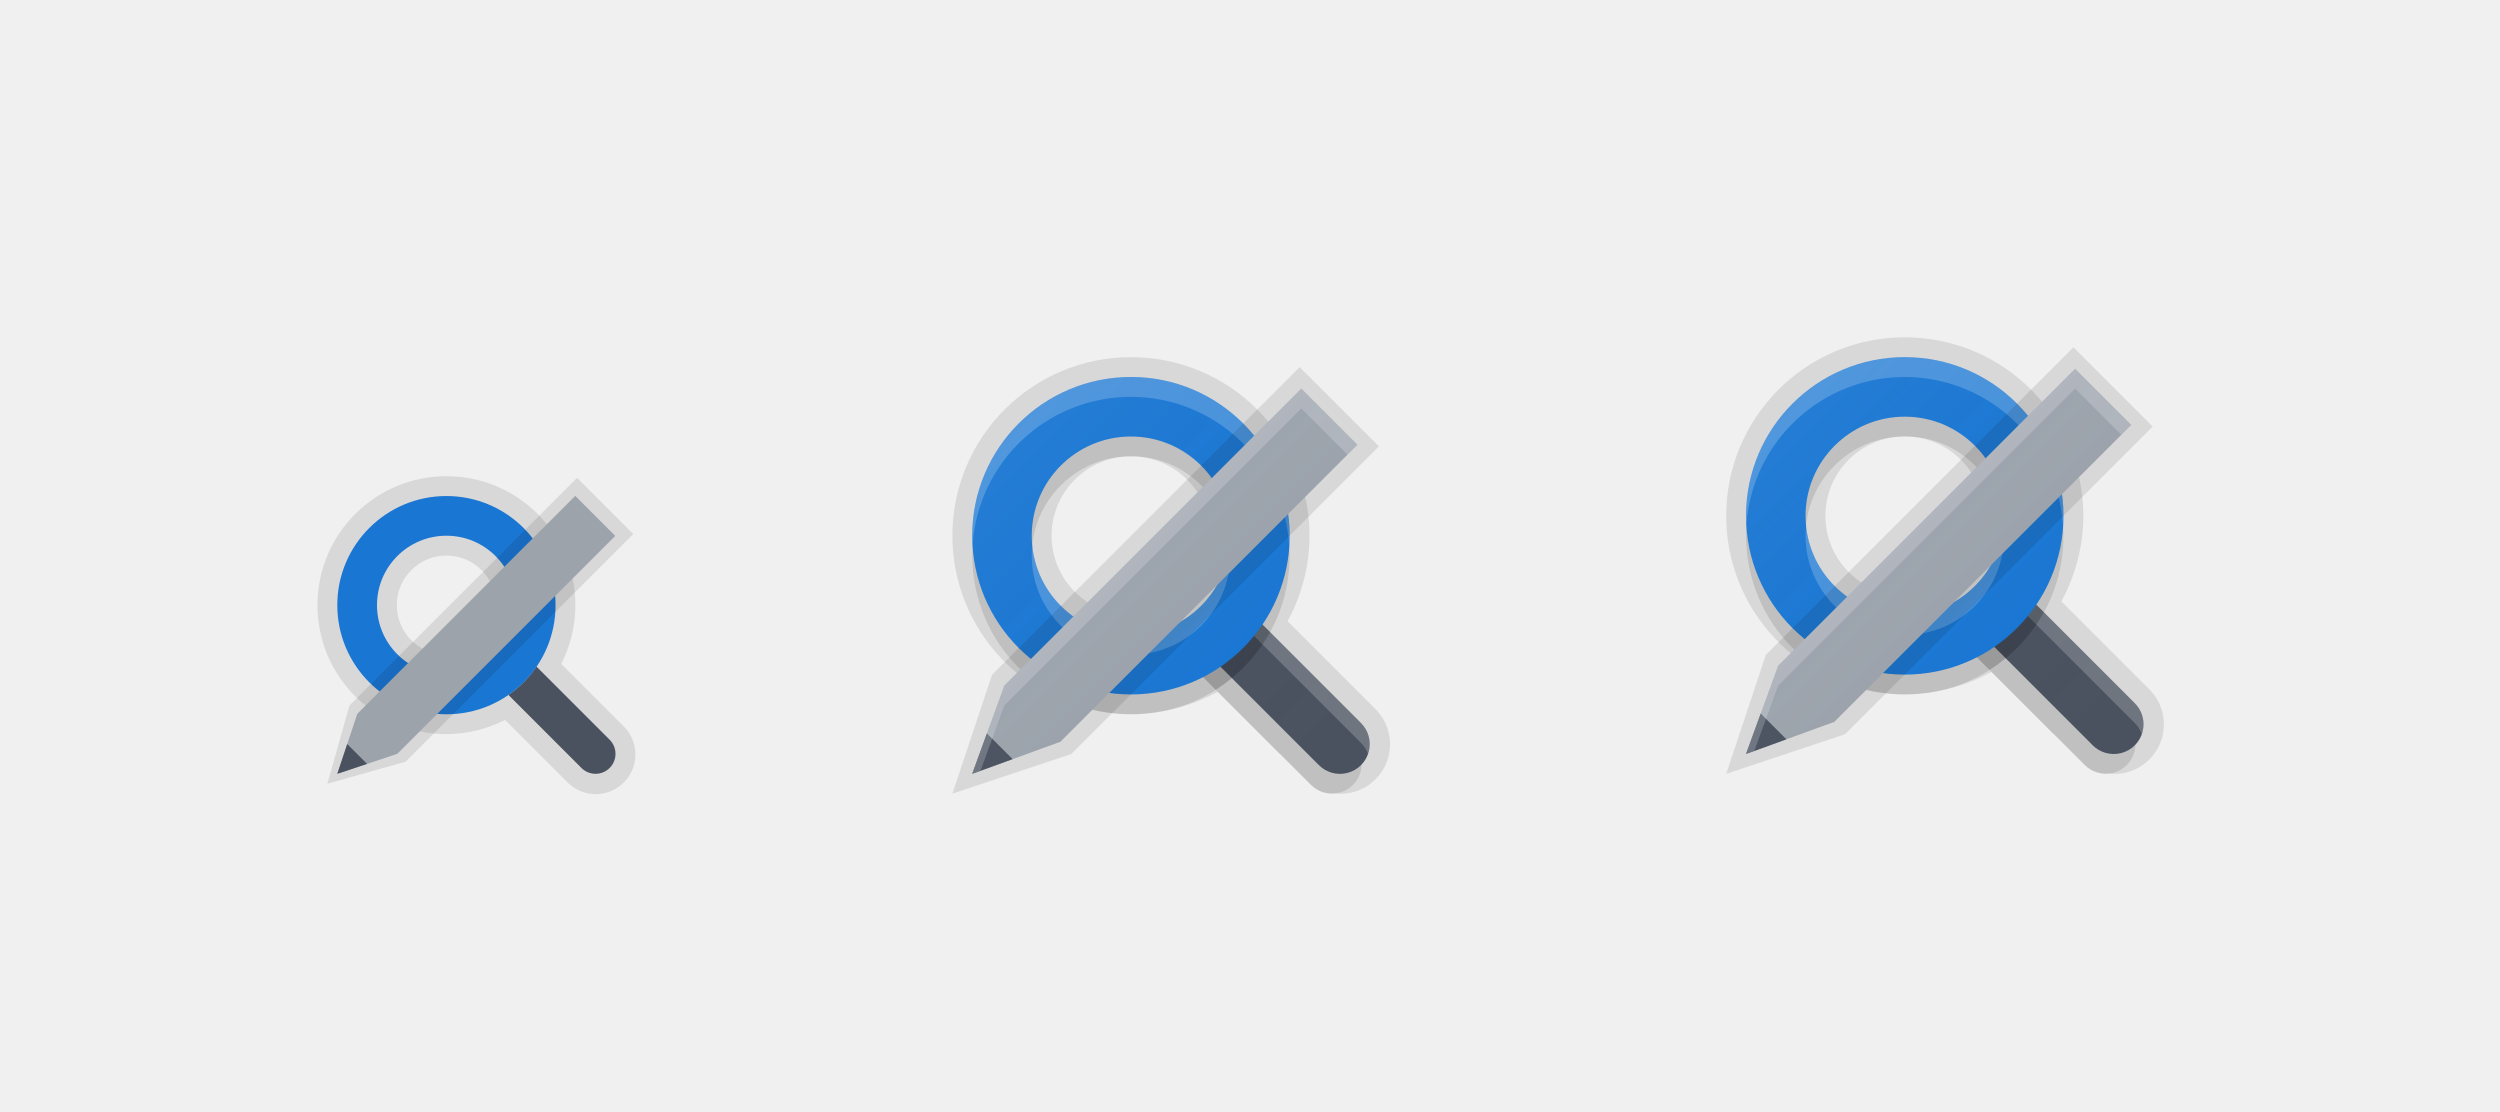
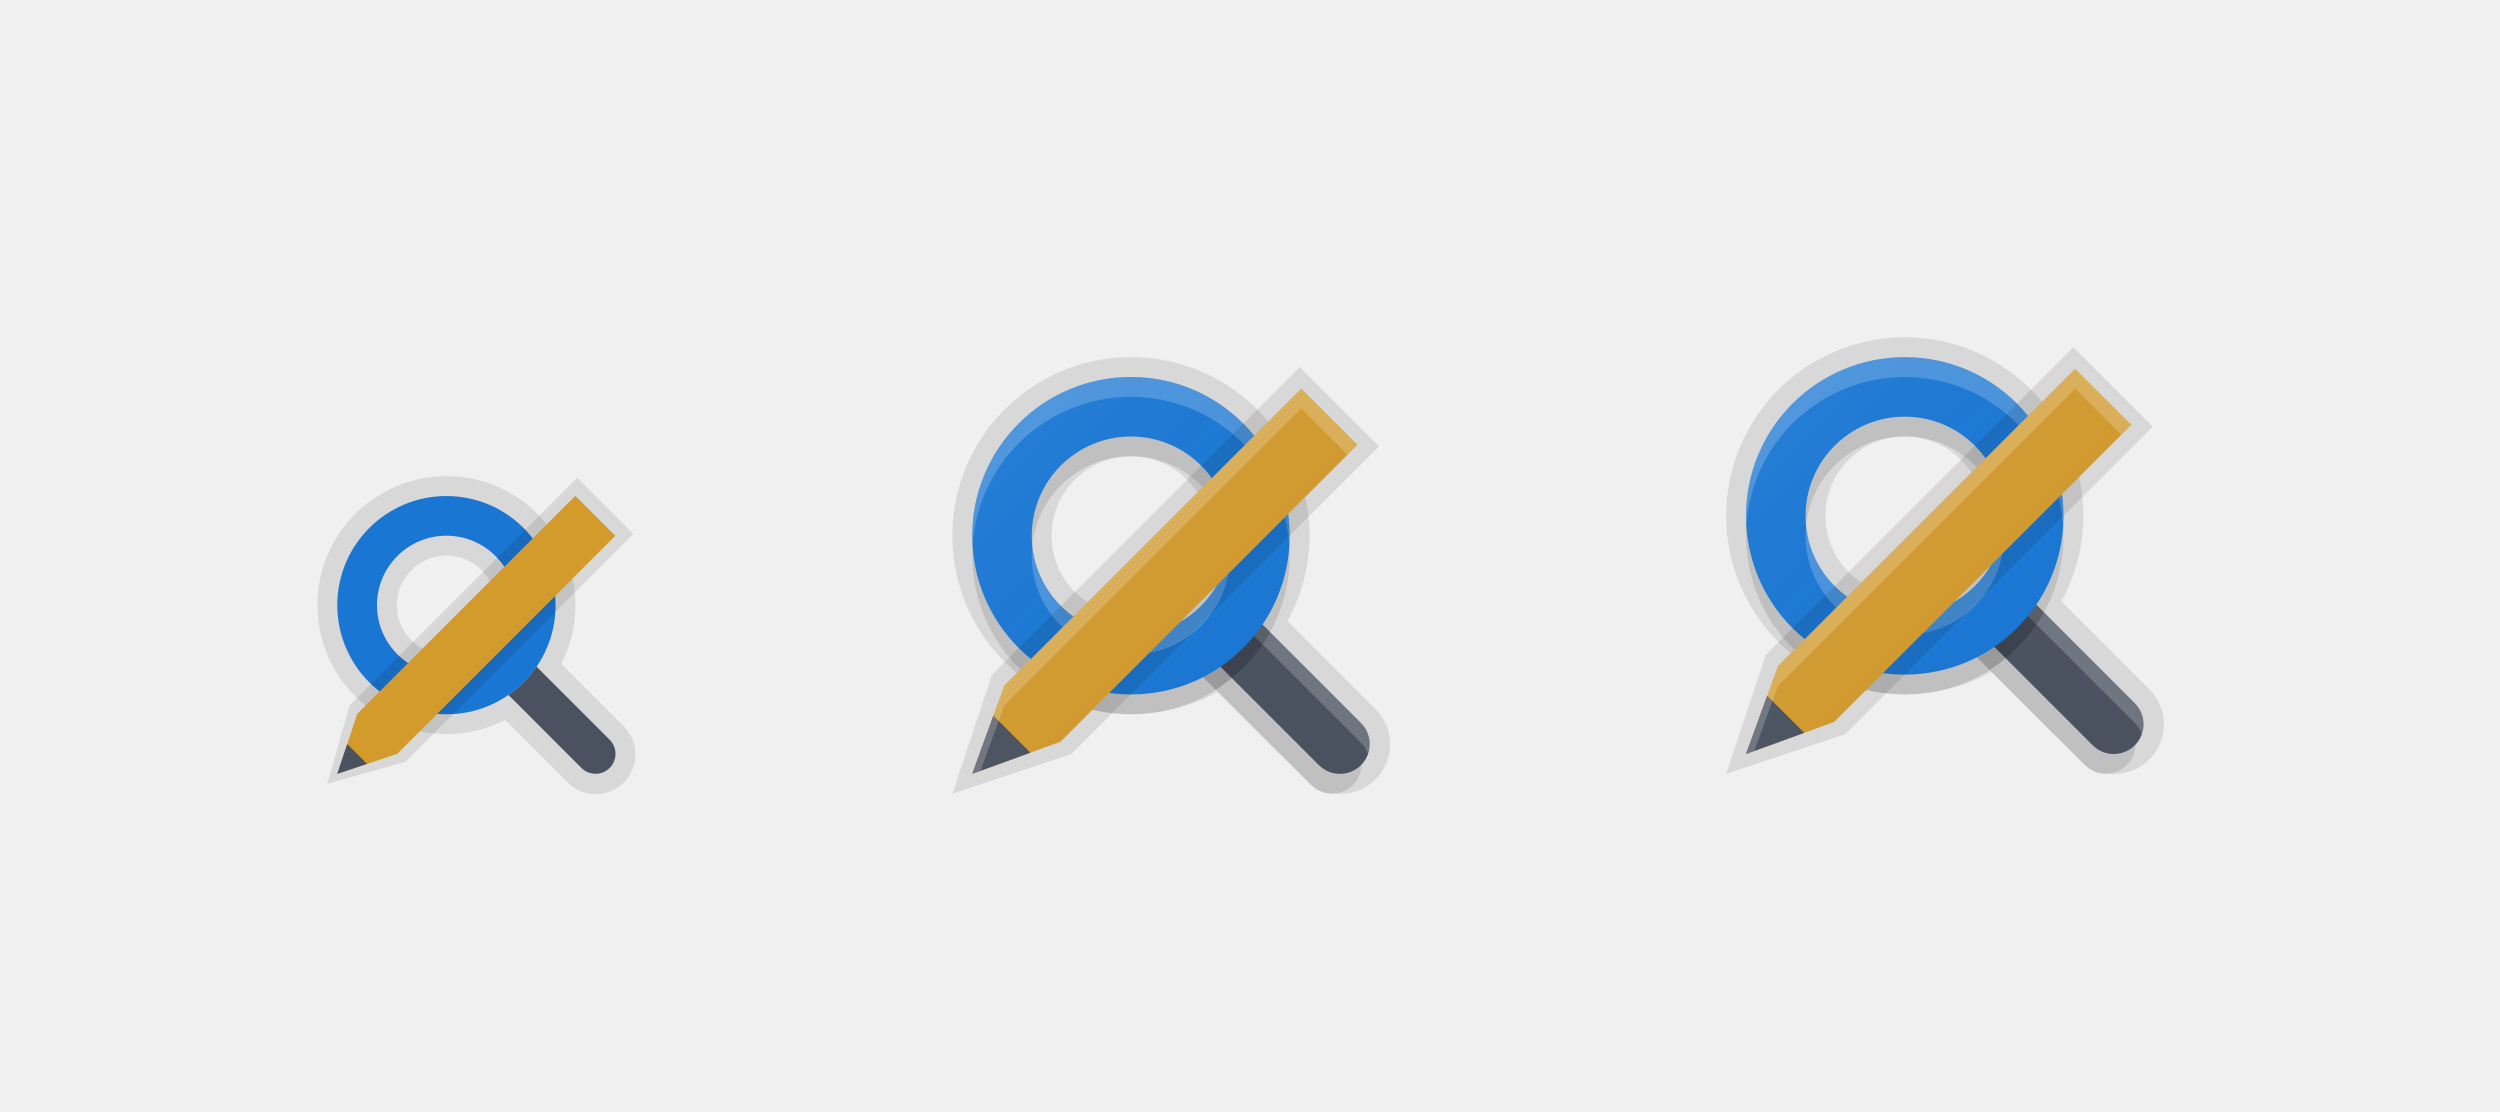
<svg xmlns="http://www.w3.org/2000/svg" xmlns:xlink="http://www.w3.org/1999/xlink" width="126" height="56" viewBox="0 0 126 56" version="1.1" id="svg1087">
  <defs id="defs1081">
    <linearGradient xlink:href="#linearGradient4981" id="linearGradient4583" gradientUnits="userSpaceOnUse" gradientTransform="matrix(0.4782584,0,0,0.4782607,47.52174,25.17493)" x1="7" y1="1011.362" x2="41" y2="1045.362" />
    <linearGradient id="linearGradient4981">
      <stop id="stop4977" offset="0" style="stop-color:#ffffff;stop-opacity:0.055" />
      <stop id="stop4979" offset="1" style="stop-color:#177ed5;stop-opacity:0;" />
    </linearGradient>
    <linearGradient xlink:href="#linearGradient4981" id="linearGradient971" gradientUnits="userSpaceOnUse" gradientTransform="matrix(0.4782584,0,0,0.4782607,86.52174,24.17475)" x1="7" y1="1011.362" x2="41" y2="1045.362" />
  </defs>
  <g id="layer1" transform="translate(0,-641.0667)" style="display:none">
    <text y="733.323" xml:space="preserve" x="-0.993" style="font-style:normal;font-variant:normal;font-weight:normal;font-stretch:normal;line-height:0%;font-family:'DejaVu Sans';-inkscape-font-specification:'DejaVu Sans';display:inline;fill:#000000;fill-opacity:1;stroke:none;enable-background:new" id="context">
      <tspan style="font-style:normal;font-variant:normal;font-weight:normal;font-stretch:normal;font-size:18px;line-height:1.25;font-family:'DejaVu Sans';-inkscape-font-specification:'DejaVu Sans'" y="733.323" x="-0.993" id="tspan3933">actions</tspan>
    </text>
    <text y="733.323" xml:space="preserve" x="126.488" style="font-style:normal;font-variant:normal;font-weight:bold;font-stretch:normal;line-height:0%;font-family:'DejaVu Sans';-inkscape-font-specification:'DejaVu Sans Bold';text-align:start;writing-mode:lr-tb;text-anchor:start;display:inline;fill:#000000;fill-opacity:1;stroke:none;enable-background:new" id="icon-name">
      <tspan style="font-style:normal;font-variant:normal;font-weight:bold;font-stretch:normal;font-size:18px;line-height:1.25;font-family:'DejaVu Sans';-inkscape-font-specification:'DejaVu Sans Bold'" y="733.323" x="126.488" id="tspan3937">edit-find-replace</tspan>
    </text>
    <rect style="display:inline;overflow:visible;visibility:visible;fill:#fefefe;fill-opacity:1;fill-rule:nonzero;stroke:none;stroke-width:2;marker:none;enable-background:accumulate" id="rect16x16" width="16" height="16" x="-32" y="665.067" transform="scale(-1,1)" />
    <rect transform="scale(-1,1)" y="659.067" x="-70" height="22" width="22" id="rect847" style="display:inline;overflow:visible;visibility:visible;fill:#fefefe;fill-opacity:1;fill-rule:nonzero;stroke:none;stroke-width:2.75;marker:none;enable-background:accumulate" />
    <rect style="display:inline;overflow:visible;visibility:visible;fill:#fefefe;fill-opacity:1;fill-rule:nonzero;stroke:none;stroke-width:3;marker:none;enable-background:accumulate" id="rect851" width="24" height="24" x="-110" y="657.067" transform="scale(-1,1)" />
  </g>
  <g id="layer2" style="display:inline" transform="translate(0,-488)">
    <path style="color:#000000;font-style:normal;font-variant:normal;font-weight:normal;font-stretch:normal;font-size:medium;line-height:normal;font-family:sans-serif;font-variant-ligatures:normal;font-variant-position:normal;font-variant-caps:normal;font-variant-numeric:normal;font-variant-alternates:normal;font-feature-settings:normal;text-indent:0;text-align:start;text-decoration:none;text-decoration-line:none;text-decoration-style:solid;text-decoration-color:#000000;letter-spacing:normal;word-spacing:normal;text-transform:none;writing-mode:lr-tb;direction:ltr;text-orientation:mixed;dominant-baseline:auto;baseline-shift:baseline;text-anchor:start;white-space:normal;shape-padding:0;clip-rule:nonzero;display:inline;overflow:visible;visibility:visible;opacity:1;isolation:auto;mix-blend-mode:normal;color-interpolation:sRGB;color-interpolation-filters:linearRGB;solid-color:#000000;solid-opacity:1;vector-effect:none;fill:#000000;fill-opacity:0.1;fill-rule:nonzero;stroke:none;stroke-width:4;stroke-linecap:round;stroke-linejoin:miter;stroke-miterlimit:4;stroke-dasharray:none;stroke-dashoffset:0;stroke-opacity:1;color-rendering:auto;image-rendering:auto;shape-rendering:auto;text-rendering:auto;enable-background:accumulate" d="M 22.5 24 A 6.5 6.5 0 0 0 16 30.5 A 6.5 6.5 0 0 0 22.5 37 A 6.5 6.5 0 0 0 25.455 36.283 L 28.586 39.414 A 2 2 0 1 0 31.414 36.586 L 28.287 33.459 A 6.5 6.5 0 0 0 29 30.5 A 6.5 6.5 0 0 0 22.5 24 z M 22.5 28 A 2.5 2.5 0 0 1 25 30.5 A 2.5 2.5 0 0 1 22.5 33 A 2.5 2.5 0 0 1 20 30.5 A 2.5 2.5 0 0 1 22.5 28 z " transform="translate(0,488)" id="path948" />
    <path style="color:#000000;font-style:normal;font-variant:normal;font-weight:normal;font-stretch:normal;font-size:medium;line-height:normal;font-family:Sans;-inkscape-font-specification:Sans;text-indent:0;text-align:start;text-decoration:none;text-decoration-line:none;letter-spacing:normal;word-spacing:normal;text-transform:none;writing-mode:lr-tb;direction:ltr;baseline-shift:baseline;text-anchor:start;display:inline;overflow:visible;visibility:visible;fill:#4b525f;fill-opacity:1;stroke:none;stroke-width:1.555;marker:none;enable-background:new" d="M 27.039 33.596 A 5.5 5.5 0 0 1 25.625 35.025 L 29.312 38.713 A 1.005 1.005 0 1 0 30.719 37.275 L 27.039 33.596 z " transform="translate(0,488)" id="path6876" />
    <path style="opacity:1;fill:#1976d2;fill-opacity:1;stroke:none;stroke-width:3;stroke-linecap:round;stroke-linejoin:round;stroke-miterlimit:4;stroke-dasharray:none;stroke-opacity:1" d="m 22.5,513 a 5.5,5.5 0 0 0 -5.5,5.5 5.5,5.5 0 0 0 5.5,5.5 5.5,5.5 0 0 0 5.5,-5.5 5.5,5.5 0 0 0 -5.5,-5.5 z m 0,2 a 3.5,3.5 0 0 1 3.5,3.5 3.5,3.5 0 0 1 -3.5,3.5 3.5,3.5 0 0 1 -3.5,-3.5 3.5,3.5 0 0 1 3.5,-3.5 z" id="path919" />
    <path style="opacity:1;fill:#000000;fill-opacity:0.1;stroke:none;stroke-width:4;stroke-linecap:round;stroke-linejoin:round;stroke-miterlimit:4;stroke-dasharray:none;stroke-opacity:1" d="M 57 18 A 9 9 0 0 0 48 27 A 9 9 0 0 0 56.418 35.979 A 8 8 0 0 1 49 28 A 8 8 0 0 1 57 20 A 8 8 0 0 1 65 28 A 8 8 0 0 1 63.461 32.703 L 68.176 37.418 A 1.5 1.5 0 0 1 67.344 39.984 L 67.334 39.998 A 2.5 2.5 0 0 0 69.293 35.707 L 64.893 31.307 A 9 9 0 0 0 66 27 A 9 9 0 0 0 57 18 z M 56.717 23.01 A 5 5 0 0 0 52 28 A 5 5 0 0 0 57 33 A 5 5 0 0 0 62 28 A 5 5 0 0 0 57.406 23.021 A 4 4 0 0 1 61 27 A 4 4 0 0 1 60.303 29.256 A 4 4 0 0 1 60.301 29.258 A 4 4 0 0 1 60.059 29.574 A 4 4 0 0 1 60.059 29.576 A 4 4 0 0 1 59.301 30.266 A 4 4 0 0 1 57 31 A 4 4 0 0 1 53 27 A 4 4 0 0 1 56.717 23.01 z M 61.264 34.758 A 8 8 0 0 1 57.807 35.959 A 9 9 0 0 0 61.371 34.865 L 61.264 34.758 z " transform="translate(0,488)" id="path971" />
    <path style="color:#000000;font-style:normal;font-variant:normal;font-weight:normal;font-stretch:normal;font-size:medium;line-height:normal;font-family:sans-serif;font-variant-ligatures:normal;font-variant-position:normal;font-variant-caps:normal;font-variant-numeric:normal;font-variant-alternates:normal;font-feature-settings:normal;text-indent:0;text-align:start;text-decoration:none;text-decoration-line:none;text-decoration-style:solid;text-decoration-color:#000000;letter-spacing:normal;word-spacing:normal;text-transform:none;writing-mode:lr-tb;direction:ltr;text-orientation:mixed;dominant-baseline:auto;baseline-shift:baseline;text-anchor:start;white-space:normal;shape-padding:0;clip-rule:nonzero;display:inline;overflow:visible;visibility:visible;opacity:1;isolation:auto;mix-blend-mode:normal;color-interpolation:sRGB;color-interpolation-filters:linearRGB;solid-color:#000000;solid-opacity:1;vector-effect:none;fill:#000000;fill-opacity:0.2;fill-rule:nonzero;stroke:none;stroke-width:3;stroke-linecap:round;stroke-linejoin:miter;stroke-miterlimit:4;stroke-dasharray:none;stroke-dashoffset:0;stroke-opacity:1;color-rendering:auto;image-rendering:auto;shape-rendering:auto;text-rendering:auto;enable-background:accumulate" d="m 61.6,518.995 -2.1,2 5,5 -0.002,-0.012 1.557,1.557 a 1.5,1.5 0 1 0 2.121,-2.121 l -5,-5 a 1.5,1.5 0 0 0 -0.484,-0.332 z" id="path1013" />
    <path style="color:#000000;font-style:normal;font-variant:normal;font-weight:normal;font-stretch:normal;font-size:medium;line-height:normal;font-family:sans-serif;font-variant-ligatures:normal;font-variant-position:normal;font-variant-caps:normal;font-variant-numeric:normal;font-variant-alternates:normal;font-feature-settings:normal;text-indent:0;text-align:start;text-decoration:none;text-decoration-line:none;text-decoration-style:solid;text-decoration-color:#000000;letter-spacing:normal;word-spacing:normal;text-transform:none;writing-mode:lr-tb;direction:ltr;text-orientation:mixed;dominant-baseline:auto;baseline-shift:baseline;text-anchor:start;white-space:normal;shape-padding:0;clip-rule:nonzero;display:inline;overflow:visible;visibility:visible;opacity:1;isolation:auto;mix-blend-mode:normal;color-interpolation:sRGB;color-interpolation-filters:linearRGB;solid-color:#000000;solid-opacity:1;vector-effect:none;fill:#4b525f;fill-opacity:1;fill-rule:nonzero;stroke:none;stroke-width:3;stroke-linecap:round;stroke-linejoin:miter;stroke-miterlimit:4;stroke-dasharray:none;stroke-dashoffset:0;stroke-opacity:1;color-rendering:auto;image-rendering:auto;shape-rendering:auto;text-rendering:auto;enable-background:accumulate" d="m 62.5,518.969 a 1.5,1.5 0 0 0 -1.045,2.576 l 5,5 a 1.5,1.5 0 1 0 2.121,-2.121 l -5,-5 A 1.5,1.5 0 0 0 62.5,518.969 Z" id="path973" />
    <path style="color:#000000;font-style:normal;font-variant:normal;font-weight:normal;font-stretch:normal;font-size:medium;line-height:normal;font-family:sans-serif;font-variant-ligatures:normal;font-variant-position:normal;font-variant-caps:normal;font-variant-numeric:normal;font-variant-alternates:normal;font-feature-settings:normal;text-indent:0;text-align:start;text-decoration:none;text-decoration-line:none;text-decoration-style:solid;text-decoration-color:#000000;letter-spacing:normal;word-spacing:normal;text-transform:none;writing-mode:lr-tb;direction:ltr;text-orientation:mixed;dominant-baseline:auto;baseline-shift:baseline;text-anchor:start;white-space:normal;shape-padding:0;clip-rule:nonzero;display:inline;overflow:visible;visibility:visible;opacity:1;isolation:auto;mix-blend-mode:normal;color-interpolation:sRGB;color-interpolation-filters:linearRGB;solid-color:#000000;solid-opacity:1;vector-effect:none;fill:#ffffff;fill-opacity:0.2;fill-rule:nonzero;stroke:none;stroke-width:3;stroke-linecap:round;stroke-linejoin:miter;stroke-miterlimit:4;stroke-dasharray:none;stroke-dashoffset:0;stroke-opacity:1;color-rendering:auto;image-rendering:auto;shape-rendering:auto;text-rendering:auto;enable-background:accumulate" d="M 62.738 30.586 A 5 5 0 0 1 62.441 31.289 L 68.576 37.424 A 1.5 1.5 0 0 1 68.949 38.006 A 1.5 1.5 0 0 0 68.576 36.424 L 62.738 30.586 z " transform="translate(0,488)" id="path993" />
    <path style="fill:#000000;stroke:none;stroke-width:1px;stroke-linecap:butt;stroke-linejoin:miter;stroke-opacity:1;fill-opacity:0.1" d="m 48,528 2,-6 4,4 -6,2" id="path928" />
    <path id="path1011" d="m 57,508 a 8,8 0 0 0 -8,8 8,8 0 0 0 8,8 8,8 0 0 0 8,-8 8,8 0 0 0 -8,-8 z m 0,3 a 5,5 0 0 1 5,5 5,5 0 0 1 -5,5 5,5 0 0 1 -5,-5 5,5 0 0 1 5,-5 z" style="opacity:1;fill:#000000;fill-opacity:0.2;stroke:none;stroke-width:4;stroke-linecap:round;stroke-linejoin:round;stroke-miterlimit:4;stroke-dasharray:none;stroke-opacity:1" />
    <path style="opacity:1;fill:#1976d2;fill-opacity:1;stroke:none;stroke-width:4;stroke-linecap:round;stroke-linejoin:round;stroke-miterlimit:4;stroke-dasharray:none;stroke-opacity:1" d="m 57,507 a 8,8 0 0 0 -8,8 8,8 0 0 0 8,8 8,8 0 0 0 8,-8 8,8 0 0 0 -8,-8 z m 0,3 a 5,5 0 0 1 5,5 5,5 0 0 1 -5,5 5,5 0 0 1 -5,-5 5,5 0 0 1 5,-5 z" id="path966" />
    <path style="opacity:1;fill:#ffffff;fill-opacity:0.2;stroke:none;stroke-width:4;stroke-linecap:round;stroke-linejoin:round;stroke-miterlimit:4;stroke-dasharray:none;stroke-opacity:1" d="M 57 19 A 8 8 0 0 0 49 27 A 8 8 0 0 0 49.021 27.424 A 8 8 0 0 1 57 20 A 8 8 0 0 1 64.979 27.576 A 8 8 0 0 0 65 27 A 8 8 0 0 0 57 19 z M 52.027 27.484 A 5 5 0 0 0 52 28 A 5 5 0 0 0 57 33 A 5 5 0 0 0 62 28 A 5 5 0 0 0 61.973 27.516 A 5 5 0 0 1 57 32 A 5 5 0 0 1 52.027 27.484 z " transform="translate(0,488)" id="path1006" />
    <path style="color:#000000;font-style:normal;font-variant:normal;font-weight:normal;font-stretch:normal;font-size:medium;line-height:normal;font-family:sans-serif;font-variant-ligatures:normal;font-variant-position:normal;font-variant-caps:normal;font-variant-numeric:normal;font-variant-alternates:normal;font-feature-settings:normal;text-indent:0;text-align:start;text-decoration:none;text-decoration-line:none;text-decoration-style:solid;text-decoration-color:#000000;letter-spacing:normal;word-spacing:normal;text-transform:none;writing-mode:lr-tb;direction:ltr;text-orientation:mixed;dominant-baseline:auto;baseline-shift:baseline;text-anchor:start;white-space:normal;shape-padding:0;clip-rule:nonzero;display:inline;overflow:visible;visibility:visible;opacity:1;isolation:auto;mix-blend-mode:normal;color-interpolation:sRGB;color-interpolation-filters:linearRGB;solid-color:#000000;solid-opacity:1;vector-effect:none;fill:#000000;fill-opacity:0.1;fill-rule:nonzero;stroke:none;stroke-width:4;stroke-linecap:butt;stroke-linejoin:miter;stroke-miterlimit:4;stroke-dasharray:none;stroke-dashoffset:0;stroke-opacity:1;color-rendering:auto;image-rendering:auto;shape-rendering:auto;text-rendering:auto;enable-background:accumulate" d="M 29.086 24.086 L 17.586 35.586 L 17.6 35.6 L 16.5 39.5 L 20.4 38.4 L 20.414 38.414 L 31.914 26.914 L 29.086 24.086 z " transform="translate(0,488)" id="path908" />
-     <path style="color:#000000;font-style:normal;font-variant:normal;font-weight:normal;font-stretch:normal;font-size:medium;line-height:normal;font-family:sans-serif;font-variant-ligatures:normal;font-variant-position:normal;font-variant-caps:normal;font-variant-numeric:normal;font-variant-alternates:normal;font-feature-settings:normal;text-indent:0;text-align:start;text-decoration:none;text-decoration-line:none;text-decoration-style:solid;text-decoration-color:#000000;letter-spacing:normal;word-spacing:normal;text-transform:none;writing-mode:lr-tb;direction:ltr;text-orientation:mixed;dominant-baseline:auto;baseline-shift:baseline;text-anchor:start;white-space:normal;shape-padding:0;clip-rule:nonzero;display:inline;overflow:visible;visibility:visible;opacity:1;isolation:auto;mix-blend-mode:normal;color-interpolation:sRGB;color-interpolation-filters:linearRGB;solid-color:#000000;solid-opacity:1;vector-effect:none;fill:#9da3ab;fill-opacity:1;fill-rule:nonzero;stroke:none;stroke-width:2.85;stroke-linecap:round;stroke-linejoin:miter;stroke-miterlimit:4;stroke-dasharray:none;stroke-dashoffset:0;stroke-opacity:1;color-rendering:auto;image-rendering:auto;shape-rendering:auto;text-rendering:auto;enable-background:accumulate" d="M 28.992 24.992 L 28.492 25.492 L 17.992 35.992 L 18 36 L 17 39 L 20 38 L 20.008 38.008 L 30.508 27.508 L 31.008 27.008 L 28.992 24.992 z " transform="translate(0,488)" id="path866" />
+     <path style="color:#000000;font-style:normal;font-variant:normal;font-weight:normal;font-stretch:normal;font-size:medium;line-height:normal;font-family:sans-serif;font-variant-ligatures:normal;font-variant-position:normal;font-variant-caps:normal;font-variant-numeric:normal;font-variant-alternates:normal;font-feature-settings:normal;text-indent:0;text-align:start;text-decoration:none;text-decoration-line:none;text-decoration-style:solid;text-decoration-color:#000000;letter-spacing:normal;word-spacing:normal;text-transform:none;writing-mode:lr-tb;direction:ltr;text-orientation:mixed;dominant-baseline:auto;baseline-shift:baseline;text-anchor:start;white-space:normal;shape-padding:0;clip-rule:nonzero;display:inline;overflow:visible;visibility:visible;opacity:1;isolation:auto;mix-blend-mode:normal;color-interpolation:sRGB;color-interpolation-filters:linearRGB;solid-color:#000000;solid-opacity:1;vector-effect:none;fill:#d39a2c;fill-opacity:1;fill-rule:nonzero;stroke:none;stroke-width:2.85;stroke-linecap:round;stroke-linejoin:miter;stroke-miterlimit:4;stroke-dasharray:none;stroke-dashoffset:0;stroke-opacity:1;color-rendering:auto;image-rendering:auto;shape-rendering:auto;text-rendering:auto;enable-background:accumulate" d="M 28.992 24.992 L 28.492 25.492 L 17.992 35.992 L 18 36 L 17 39 L 20 38 L 20.008 38.008 L 30.508 27.508 L 31.008 27.008 L 28.992 24.992 z " transform="translate(0,488)" id="path866" />
    <path style="fill:#4b525f;stroke:none;stroke-width:1px;stroke-linecap:butt;stroke-linejoin:miter;stroke-opacity:1;fill-opacity:1" d="M 17.5 37.5 L 17 39 L 18.5 38.5 L 17.5 37.5 z " transform="translate(0,488)" id="path877" />
    <path style="fill:none;stroke:#000000;stroke-width:5.65;stroke-linecap:butt;stroke-linejoin:miter;stroke-opacity:0.1;stroke-miterlimit:4;stroke-dasharray:none" d="M 67.5,508.5 52,524" id="path926" />
-     <path style="color:#000000;font-style:normal;font-variant:normal;font-weight:normal;font-stretch:normal;font-size:medium;line-height:normal;font-family:sans-serif;font-variant-ligatures:normal;font-variant-position:normal;font-variant-caps:normal;font-variant-numeric:normal;font-variant-alternates:normal;font-feature-settings:normal;text-indent:0;text-align:start;text-decoration:none;text-decoration-line:none;text-decoration-style:solid;text-decoration-color:#000000;letter-spacing:normal;word-spacing:normal;text-transform:none;writing-mode:lr-tb;direction:ltr;text-orientation:mixed;dominant-baseline:auto;baseline-shift:baseline;text-anchor:start;white-space:normal;shape-padding:0;clip-rule:nonzero;display:inline;overflow:visible;visibility:visible;opacity:1;isolation:auto;mix-blend-mode:normal;color-interpolation:sRGB;color-interpolation-filters:linearRGB;solid-color:#000000;solid-opacity:1;vector-effect:none;fill:#9da3ab;fill-opacity:1;fill-rule:nonzero;stroke:none;stroke-width:4;stroke-linecap:butt;stroke-linejoin:miter;stroke-miterlimit:4;stroke-dasharray:none;stroke-dashoffset:0;stroke-opacity:1;color-rendering:auto;image-rendering:auto;shape-rendering:auto;text-rendering:auto;enable-background:accumulate" d="M 65.586 19.586 L 50.586 34.586 L 50.6 34.6 L 49 39 L 53.4 37.4 L 53.414 37.414 L 68.414 22.414 L 65.586 19.586 z " transform="translate(0,488)" id="path915" />
-     <path style="fill:#4b525f;fill-opacity:1;stroke:none;stroke-width:1.388px;stroke-linecap:butt;stroke-linejoin:miter;stroke-opacity:1" d="M 49.74 36.965 L 49 39 L 51.035 38.26 L 49.74 36.965 z " transform="translate(0,488)" id="path901" />
+     <path style="color:#000000;font-style:normal;font-variant:normal;font-weight:normal;font-stretch:normal;font-size:medium;line-height:normal;font-family:sans-serif;font-variant-ligatures:normal;font-variant-position:normal;font-variant-caps:normal;font-variant-numeric:normal;font-variant-alternates:normal;font-feature-settings:normal;text-indent:0;text-align:start;text-decoration:none;text-decoration-line:none;text-decoration-style:solid;text-decoration-color:#000000;letter-spacing:normal;word-spacing:normal;text-transform:none;writing-mode:lr-tb;direction:ltr;text-orientation:mixed;dominant-baseline:auto;baseline-shift:baseline;text-anchor:start;white-space:normal;shape-padding:0;clip-rule:nonzero;display:inline;overflow:visible;visibility:visible;opacity:1;isolation:auto;mix-blend-mode:normal;color-interpolation:sRGB;color-interpolation-filters:linearRGB;solid-color:#000000;solid-opacity:1;vector-effect:none;fill:#d39a2c;fill-opacity:1;fill-rule:nonzero;stroke:none;stroke-width:4;stroke-linecap:butt;stroke-linejoin:miter;stroke-miterlimit:4;stroke-dasharray:none;stroke-dashoffset:0;stroke-opacity:1;color-rendering:auto;image-rendering:auto;shape-rendering:auto;text-rendering:auto;enable-background:accumulate" d="m 65.586,507.586 -15,15 0.014,0.014 L 49,527 l 4.4,-1.6 0.014,0.014 15,-15 z" id="path915" />
+     <path style="fill:#4b525f;fill-opacity:1;stroke:none;stroke-width:1px;stroke-linecap:butt;stroke-linejoin:miter;stroke-opacity:1" d="M 50.066,524.066 49,527 l 2.934,-1.066 z" id="path858" />
    <path style="color:#000000;font-style:normal;font-variant:normal;font-weight:normal;font-stretch:normal;font-size:medium;line-height:normal;font-family:sans-serif;font-variant-ligatures:normal;font-variant-position:normal;font-variant-caps:normal;font-variant-numeric:normal;font-variant-alternates:normal;font-feature-settings:normal;text-indent:0;text-align:start;text-decoration:none;text-decoration-line:none;text-decoration-style:solid;text-decoration-color:#000000;letter-spacing:normal;word-spacing:normal;text-transform:none;writing-mode:lr-tb;direction:ltr;text-orientation:mixed;dominant-baseline:auto;baseline-shift:baseline;text-anchor:start;white-space:normal;shape-padding:0;clip-rule:nonzero;display:inline;overflow:visible;visibility:visible;opacity:1;isolation:auto;mix-blend-mode:normal;color-interpolation:sRGB;color-interpolation-filters:linearRGB;solid-color:#000000;solid-opacity:1;vector-effect:none;fill:#ffffff;fill-opacity:0.2;fill-rule:nonzero;stroke:none;stroke-width:4;stroke-linecap:butt;stroke-linejoin:miter;stroke-miterlimit:4;stroke-dasharray:none;stroke-dashoffset:0;stroke-opacity:1;color-rendering:auto;image-rendering:auto;shape-rendering:auto;text-rendering:auto;enable-background:accumulate" d="M 65.586 19.586 L 50.586 34.586 L 50.6 34.6 L 49 39 L 49.418 38.848 L 50.6 35.6 L 50.586 35.586 L 65.586 20.586 L 67.914 22.914 L 68.414 22.414 L 65.586 19.586 z " transform="translate(0,488)" id="path930" />
    <path style="display:inline;fill:url(#linearGradient4583);fill-opacity:1;stroke:none;stroke-width:2;stroke-linecap:round;stroke-linejoin:round;stroke-miterlimit:4;stroke-dasharray:none;stroke-opacity:1;enable-background:new" d="m 57,507 a 8,8 0 0 0 -1.488,0.145 8,8 0 0 0 -0.742,0.18 8,8 0 0 0 -0.041,0.01 8,8 0 0 0 -5.578,6.16 8,8 0 0 0 -0.002,0.01 8,8 0 0 0 -0.002,0.004 A 8,8 0 0 0 49,515 a 8,8 0 0 0 2.961,6.211 l -1.375,1.375 0.014,0.014 L 49,527 l 4.4,-1.6 0.014,0.014 2.498,-2.498 A 8,8 0 0 0 57,523 8,8 0 0 0 61.516,521.605 L 63,523.09 l 3.455,3.455 a 1.5,1.5 0 1 0 2.121,-2.121 L 65.152,521 63.625,519.473 A 8,8 0 0 0 65,515 8,8 0 0 0 64.916,513.912 l 3.498,-3.498 -2.828,-2.828 -2.377,2.377 A 8,8 0 0 0 57,507 Z m -0.059,3 A 5,5 0 0 1 57,510 a 5,5 0 0 1 4.068,2.104 l -6.967,6.967 A 5,5 0 0 1 52,515 a 5,5 0 0 1 0.42,-2 5,5 0 0 1 0.002,-0.004 5,5 0 0 1 0.221,-0.443 5,5 0 0 1 0.268,-0.422 5,5 0 0 1 0.307,-0.395 5,5 0 0 1 1.742,-1.293 A 5,5 0 0 1 55,510.424 5,5 0 0 1 56.941,510 Z m 4.379,7.508 a 5,5 0 0 1 -1.807,1.807 z" id="path4581" />
    <path id="path945" d="m 96,505 a 9,9 0 0 0 -9,9 9,9 0 0 0 8.418,8.979 A 8,8 0 0 1 88,515 a 8,8 0 0 1 8,-8 8,8 0 0 1 8,8 8,8 0 0 1 -1.539,4.703 l 4.715,4.715 a 1.5,1.5 0 0 1 -0.832,2.566 l -0.01,0.014 a 2.5,2.5 0 0 0 1.959,-4.291 l -4.4,-4.4 A 9,9 0 0 0 105,514 a 9,9 0 0 0 -9,-9 z m -0.283,5.01 A 5,5 0 0 0 91,515 a 5,5 0 0 0 5,5 5,5 0 0 0 5,-5 5,5 0 0 0 -4.594,-4.979 4,4 0 0 1 3.594,3.979 4,4 0 0 1 -0.697,2.256 4,4 0 0 1 -0.002,0.002 4,4 0 0 1 -0.242,0.316 4,4 0 0 1 0,0.002 4,4 0 0 1 -0.758,0.689 A 4,4 0 0 1 96,518 a 4,4 0 0 1 -4,-4 4,4 0 0 1 3.717,-3.99 z m 4.547,11.748 a 8,8 0 0 1 -3.457,1.201 9,9 0 0 0 3.564,-1.094 z" style="opacity:1;fill:#000000;fill-opacity:0.1;stroke:none;stroke-width:4;stroke-linecap:round;stroke-linejoin:round;stroke-miterlimit:4;stroke-dasharray:none;stroke-opacity:1" />
    <path id="path947" d="m 100.6,517.995 -2.1,2 5,5 -0.002,-0.012 1.557,1.557 a 1.5,1.5 0 1 0 2.121,-2.121 l -5,-5 a 1.5,1.5 0 0 0 -0.484,-0.332 z" style="color:#000000;font-style:normal;font-variant:normal;font-weight:normal;font-stretch:normal;font-size:medium;line-height:normal;font-family:sans-serif;font-variant-ligatures:normal;font-variant-position:normal;font-variant-caps:normal;font-variant-numeric:normal;font-variant-alternates:normal;font-feature-settings:normal;text-indent:0;text-align:start;text-decoration:none;text-decoration-line:none;text-decoration-style:solid;text-decoration-color:#000000;letter-spacing:normal;word-spacing:normal;text-transform:none;writing-mode:lr-tb;direction:ltr;text-orientation:mixed;dominant-baseline:auto;baseline-shift:baseline;text-anchor:start;white-space:normal;shape-padding:0;clip-rule:nonzero;display:inline;overflow:visible;visibility:visible;opacity:1;isolation:auto;mix-blend-mode:normal;color-interpolation:sRGB;color-interpolation-filters:linearRGB;solid-color:#000000;solid-opacity:1;vector-effect:none;fill:#000000;fill-opacity:0.2;fill-rule:nonzero;stroke:none;stroke-width:3;stroke-linecap:round;stroke-linejoin:miter;stroke-miterlimit:4;stroke-dasharray:none;stroke-dashoffset:0;stroke-opacity:1;color-rendering:auto;image-rendering:auto;shape-rendering:auto;text-rendering:auto;enable-background:accumulate" />
    <path id="path949" d="m 101.5,517.969 a 1.5,1.5 0 0 0 -1.045,2.576 l 5,5 a 1.5,1.5 0 1 0 2.121,-2.121 l -5,-5 A 1.5,1.5 0 0 0 101.5,517.969 Z" style="color:#000000;font-style:normal;font-variant:normal;font-weight:normal;font-stretch:normal;font-size:medium;line-height:normal;font-family:sans-serif;font-variant-ligatures:normal;font-variant-position:normal;font-variant-caps:normal;font-variant-numeric:normal;font-variant-alternates:normal;font-feature-settings:normal;text-indent:0;text-align:start;text-decoration:none;text-decoration-line:none;text-decoration-style:solid;text-decoration-color:#000000;letter-spacing:normal;word-spacing:normal;text-transform:none;writing-mode:lr-tb;direction:ltr;text-orientation:mixed;dominant-baseline:auto;baseline-shift:baseline;text-anchor:start;white-space:normal;shape-padding:0;clip-rule:nonzero;display:inline;overflow:visible;visibility:visible;opacity:1;isolation:auto;mix-blend-mode:normal;color-interpolation:sRGB;color-interpolation-filters:linearRGB;solid-color:#000000;solid-opacity:1;vector-effect:none;fill:#4b525f;fill-opacity:1;fill-rule:nonzero;stroke:none;stroke-width:3;stroke-linecap:round;stroke-linejoin:miter;stroke-miterlimit:4;stroke-dasharray:none;stroke-dashoffset:0;stroke-opacity:1;color-rendering:auto;image-rendering:auto;shape-rendering:auto;text-rendering:auto;enable-background:accumulate" />
    <path id="path951" d="m 101.738,517.586 a 5,5 0 0 1 -0.297,0.703 l 6.135,6.135 a 1.5,1.5 0 0 1 0.373,0.582 1.5,1.5 0 0 0 -0.373,-1.582 z" style="color:#000000;font-style:normal;font-variant:normal;font-weight:normal;font-stretch:normal;font-size:medium;line-height:normal;font-family:sans-serif;font-variant-ligatures:normal;font-variant-position:normal;font-variant-caps:normal;font-variant-numeric:normal;font-variant-alternates:normal;font-feature-settings:normal;text-indent:0;text-align:start;text-decoration:none;text-decoration-line:none;text-decoration-style:solid;text-decoration-color:#000000;letter-spacing:normal;word-spacing:normal;text-transform:none;writing-mode:lr-tb;direction:ltr;text-orientation:mixed;dominant-baseline:auto;baseline-shift:baseline;text-anchor:start;white-space:normal;shape-padding:0;clip-rule:nonzero;display:inline;overflow:visible;visibility:visible;opacity:1;isolation:auto;mix-blend-mode:normal;color-interpolation:sRGB;color-interpolation-filters:linearRGB;solid-color:#000000;solid-opacity:1;vector-effect:none;fill:#ffffff;fill-opacity:0.2;fill-rule:nonzero;stroke:none;stroke-width:3;stroke-linecap:round;stroke-linejoin:miter;stroke-miterlimit:4;stroke-dasharray:none;stroke-dashoffset:0;stroke-opacity:1;color-rendering:auto;image-rendering:auto;shape-rendering:auto;text-rendering:auto;enable-background:accumulate" />
    <path id="path953" d="m 87,527 2,-6 4,4 -6,2" style="fill:#000000;fill-opacity:0.1;stroke:none;stroke-width:1px;stroke-linecap:butt;stroke-linejoin:miter;stroke-opacity:1" />
    <path style="opacity:1;fill:#000000;fill-opacity:0.2;stroke:none;stroke-width:4;stroke-linecap:round;stroke-linejoin:round;stroke-miterlimit:4;stroke-dasharray:none;stroke-opacity:1" d="m 96,507 a 8,8 0 0 0 -8,8 8,8 0 0 0 8,8 8,8 0 0 0 8,-8 8,8 0 0 0 -8,-8 z m 0,3 a 5,5 0 0 1 5,5 5,5 0 0 1 -5,5 5,5 0 0 1 -5,-5 5,5 0 0 1 5,-5 z" id="path955" />
    <path id="path957" d="m 96,506 a 8,8 0 0 0 -8,8 8,8 0 0 0 8,8 8,8 0 0 0 8,-8 8,8 0 0 0 -8,-8 z m 0,3 a 5,5 0 0 1 5,5 5,5 0 0 1 -5,5 5,5 0 0 1 -5,-5 5,5 0 0 1 5,-5 z" style="opacity:1;fill:#1976d2;fill-opacity:1;stroke:none;stroke-width:4;stroke-linecap:round;stroke-linejoin:round;stroke-miterlimit:4;stroke-dasharray:none;stroke-opacity:1" />
    <path id="path959" d="m 96,506 a 8,8 0 0 0 -8,8 8,8 0 0 0 0.021,0.424 8,8 0 0 1 7.979,-7.424 8,8 0 0 1 7.979,7.576 8,8 0 0 0 0.021,-0.576 8,8 0 0 0 -8,-8 z m -4.973,8.484 A 5,5 0 0 0 91,515 a 5,5 0 0 0 5,5 5,5 0 0 0 5,-5 5,5 0 0 0 -0.027,-0.484 5,5 0 0 1 -4.973,4.484 5,5 0 0 1 -4.973,-4.516 z" style="opacity:1;fill:#ffffff;fill-opacity:0.2;stroke:none;stroke-width:4;stroke-linecap:round;stroke-linejoin:round;stroke-miterlimit:4;stroke-dasharray:none;stroke-opacity:1" />
    <path id="path961" d="m 106.5,507.5 -15.5,15.5" style="fill:none;stroke:#000000;stroke-width:5.65;stroke-linecap:butt;stroke-linejoin:miter;stroke-miterlimit:4;stroke-dasharray:none;stroke-opacity:0.1" />
-     <path id="path963" d="m 104.586,506.586 -15,15 0.014,0.014 L 88,526 l 4.4,-1.6 0.014,0.014 15,-15 z" style="color:#000000;font-style:normal;font-variant:normal;font-weight:normal;font-stretch:normal;font-size:medium;line-height:normal;font-family:sans-serif;font-variant-ligatures:normal;font-variant-position:normal;font-variant-caps:normal;font-variant-numeric:normal;font-variant-alternates:normal;font-feature-settings:normal;text-indent:0;text-align:start;text-decoration:none;text-decoration-line:none;text-decoration-style:solid;text-decoration-color:#000000;letter-spacing:normal;word-spacing:normal;text-transform:none;writing-mode:lr-tb;direction:ltr;text-orientation:mixed;dominant-baseline:auto;baseline-shift:baseline;text-anchor:start;white-space:normal;shape-padding:0;clip-rule:nonzero;display:inline;overflow:visible;visibility:visible;opacity:1;isolation:auto;mix-blend-mode:normal;color-interpolation:sRGB;color-interpolation-filters:linearRGB;solid-color:#000000;solid-opacity:1;vector-effect:none;fill:#9da3ab;fill-opacity:1;fill-rule:nonzero;stroke:none;stroke-width:4;stroke-linecap:butt;stroke-linejoin:miter;stroke-miterlimit:4;stroke-dasharray:none;stroke-dashoffset:0;stroke-opacity:1;color-rendering:auto;image-rendering:auto;shape-rendering:auto;text-rendering:auto;enable-background:accumulate" />
-     <path id="path965" d="M 88.74,523.965 88,526 l 2.035,-0.74 z" style="fill:#4b525f;fill-opacity:1;stroke:none;stroke-width:1.388px;stroke-linecap:butt;stroke-linejoin:miter;stroke-opacity:1" />
+     <path id="path963" d="m 104.586,506.586 -15,15 0.014,0.014 L 88,526 l 4.4,-1.6 0.014,0.014 15,-15 z" style="color:#000000;font-style:normal;font-variant:normal;font-weight:normal;font-stretch:normal;font-size:medium;line-height:normal;font-family:sans-serif;font-variant-ligatures:normal;font-variant-position:normal;font-variant-caps:normal;font-variant-numeric:normal;font-variant-alternates:normal;font-feature-settings:normal;text-indent:0;text-align:start;text-decoration:none;text-decoration-line:none;text-decoration-style:solid;text-decoration-color:#000000;letter-spacing:normal;word-spacing:normal;text-transform:none;writing-mode:lr-tb;direction:ltr;text-orientation:mixed;dominant-baseline:auto;baseline-shift:baseline;text-anchor:start;white-space:normal;shape-padding:0;clip-rule:nonzero;display:inline;overflow:visible;visibility:visible;opacity:1;isolation:auto;mix-blend-mode:normal;color-interpolation:sRGB;color-interpolation-filters:linearRGB;solid-color:#000000;solid-opacity:1;vector-effect:none;fill:#d39a2c;fill-opacity:1;fill-rule:nonzero;stroke:none;stroke-width:4;stroke-linecap:butt;stroke-linejoin:miter;stroke-miterlimit:4;stroke-dasharray:none;stroke-dashoffset:0;stroke-opacity:1;color-rendering:auto;image-rendering:auto;shape-rendering:auto;text-rendering:auto;enable-background:accumulate" />
+     <path id="path863" d="M 89.067,523.066 88,526 l 2.934,-1.066 z" style="fill:#4b525f;fill-opacity:1;stroke:none;stroke-width:1px;stroke-linecap:butt;stroke-linejoin:miter;stroke-opacity:1" />
    <path id="path967" d="m 104.586,506.586 -15,15 0.014,0.014 L 88,526 l 0.418,-0.152 1.182,-3.248 -0.014,-0.014 15,-15 2.328,2.328 0.5,-0.5 z" style="color:#000000;font-style:normal;font-variant:normal;font-weight:normal;font-stretch:normal;font-size:medium;line-height:normal;font-family:sans-serif;font-variant-ligatures:normal;font-variant-position:normal;font-variant-caps:normal;font-variant-numeric:normal;font-variant-alternates:normal;font-feature-settings:normal;text-indent:0;text-align:start;text-decoration:none;text-decoration-line:none;text-decoration-style:solid;text-decoration-color:#000000;letter-spacing:normal;word-spacing:normal;text-transform:none;writing-mode:lr-tb;direction:ltr;text-orientation:mixed;dominant-baseline:auto;baseline-shift:baseline;text-anchor:start;white-space:normal;shape-padding:0;clip-rule:nonzero;display:inline;overflow:visible;visibility:visible;opacity:1;isolation:auto;mix-blend-mode:normal;color-interpolation:sRGB;color-interpolation-filters:linearRGB;solid-color:#000000;solid-opacity:1;vector-effect:none;fill:#ffffff;fill-opacity:0.2;fill-rule:nonzero;stroke:none;stroke-width:4;stroke-linecap:butt;stroke-linejoin:miter;stroke-miterlimit:4;stroke-dasharray:none;stroke-dashoffset:0;stroke-opacity:1;color-rendering:auto;image-rendering:auto;shape-rendering:auto;text-rendering:auto;enable-background:accumulate" />
    <path id="path969" d="m 96,506 a 8,8 0 0 0 -1.488,0.145 8,8 0 0 0 -0.742,0.18 8,8 0 0 0 -0.041,0.01 8,8 0 0 0 -5.578,6.16 8,8 0 0 0 -0.002,0.01 8,8 0 0 0 -0.002,0.004 A 8,8 0 0 0 88,514 a 8,8 0 0 0 2.961,6.211 l -1.375,1.375 0.014,0.014 L 88,526 l 4.4,-1.6 0.014,0.014 2.498,-2.498 A 8,8 0 0 0 96,522 a 8,8 0 0 0 4.516,-1.395 l 1.484,1.484 3.455,3.455 a 1.5,1.5 0 1 0 2.121,-2.121 l -3.424,-3.424 -1.527,-1.527 a 8,8 0 0 0 1.375,-4.473 8,8 0 0 0 -0.084,-1.088 l 3.498,-3.498 -2.828,-2.828 -2.377,2.377 A 8,8 0 0 0 96,506 Z m -0.059,3 a 5,5 0 0 1 0.059,0 5,5 0 0 1 4.068,2.104 l -6.967,6.967 A 5,5 0 0 1 91,514 a 5,5 0 0 1 0.42,-2 5,5 0 0 1 0.002,-0.004 5,5 0 0 1 0.221,-0.443 5,5 0 0 1 0.268,-0.422 5,5 0 0 1 0.307,-0.395 5,5 0 0 1 1.742,-1.293 5,5 0 0 1 0.041,-0.019 5,5 0 0 1 1.941,-0.424 z m 4.379,7.508 a 5,5 0 0 1 -1.807,1.807 z" style="display:inline;fill:url(#linearGradient971);fill-opacity:1;stroke:none;stroke-width:2;stroke-linecap:round;stroke-linejoin:round;stroke-miterlimit:4;stroke-dasharray:none;stroke-opacity:1;enable-background:new" />
  </g>
</svg>
